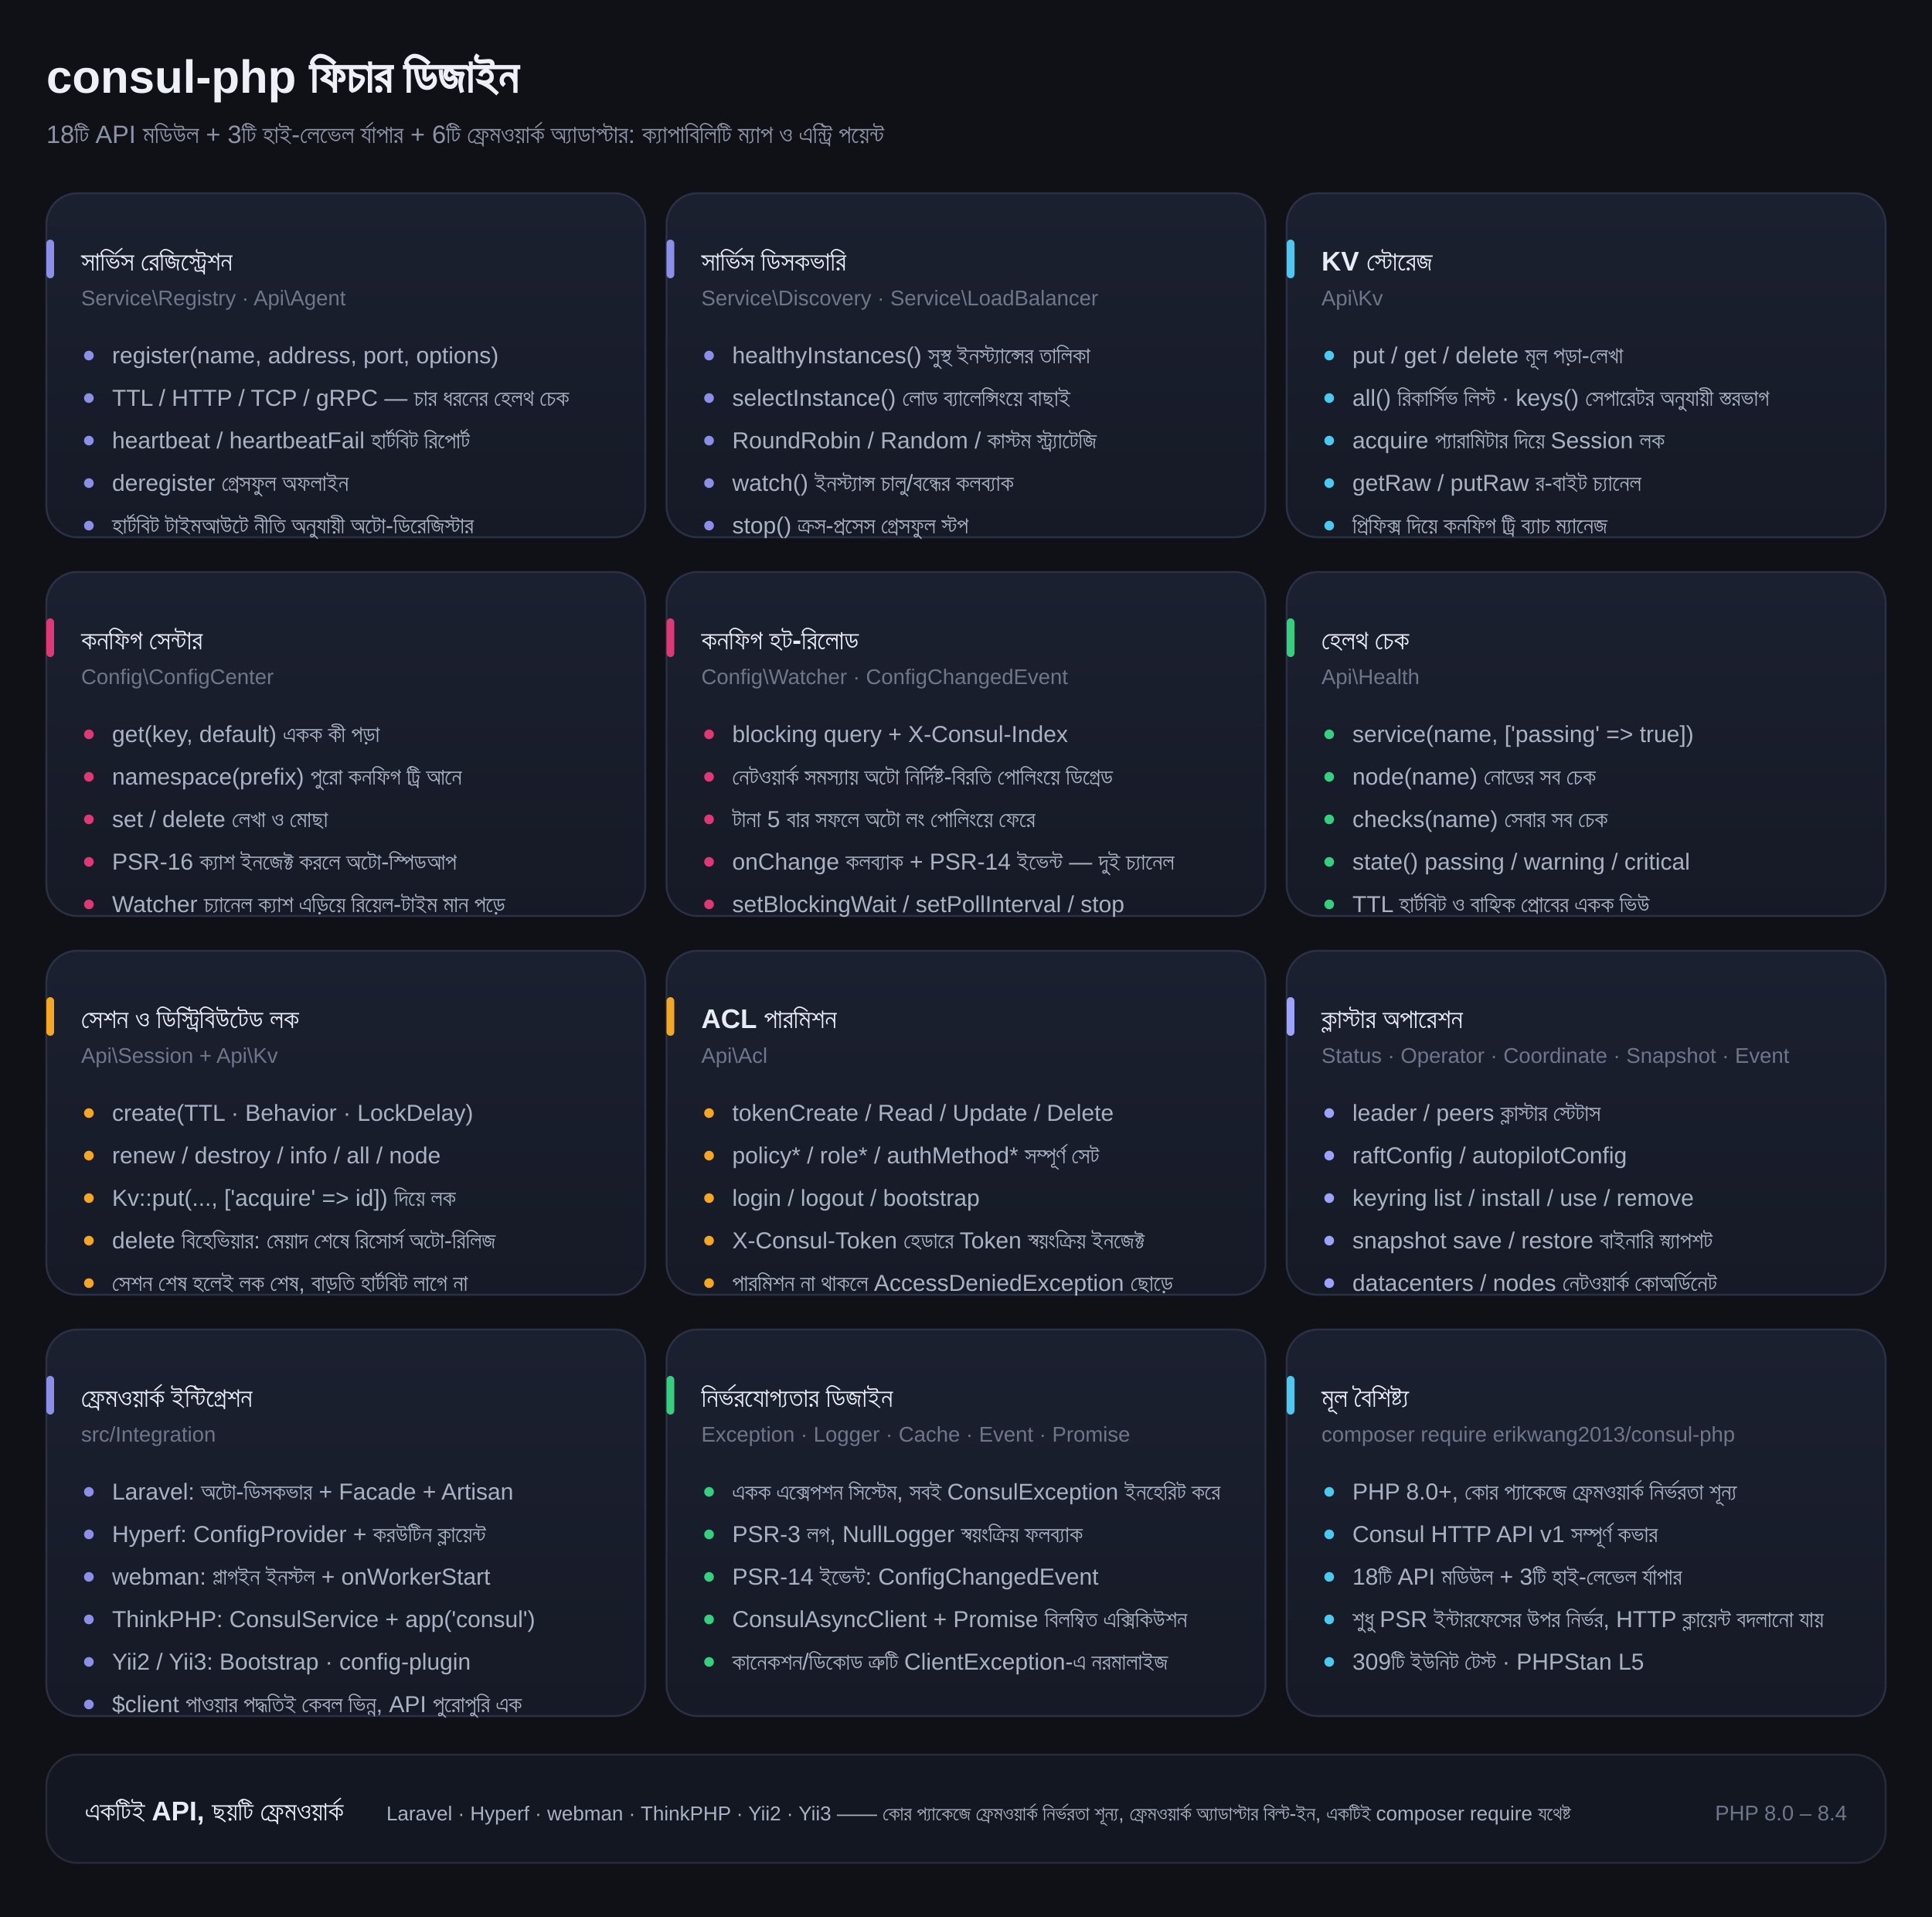
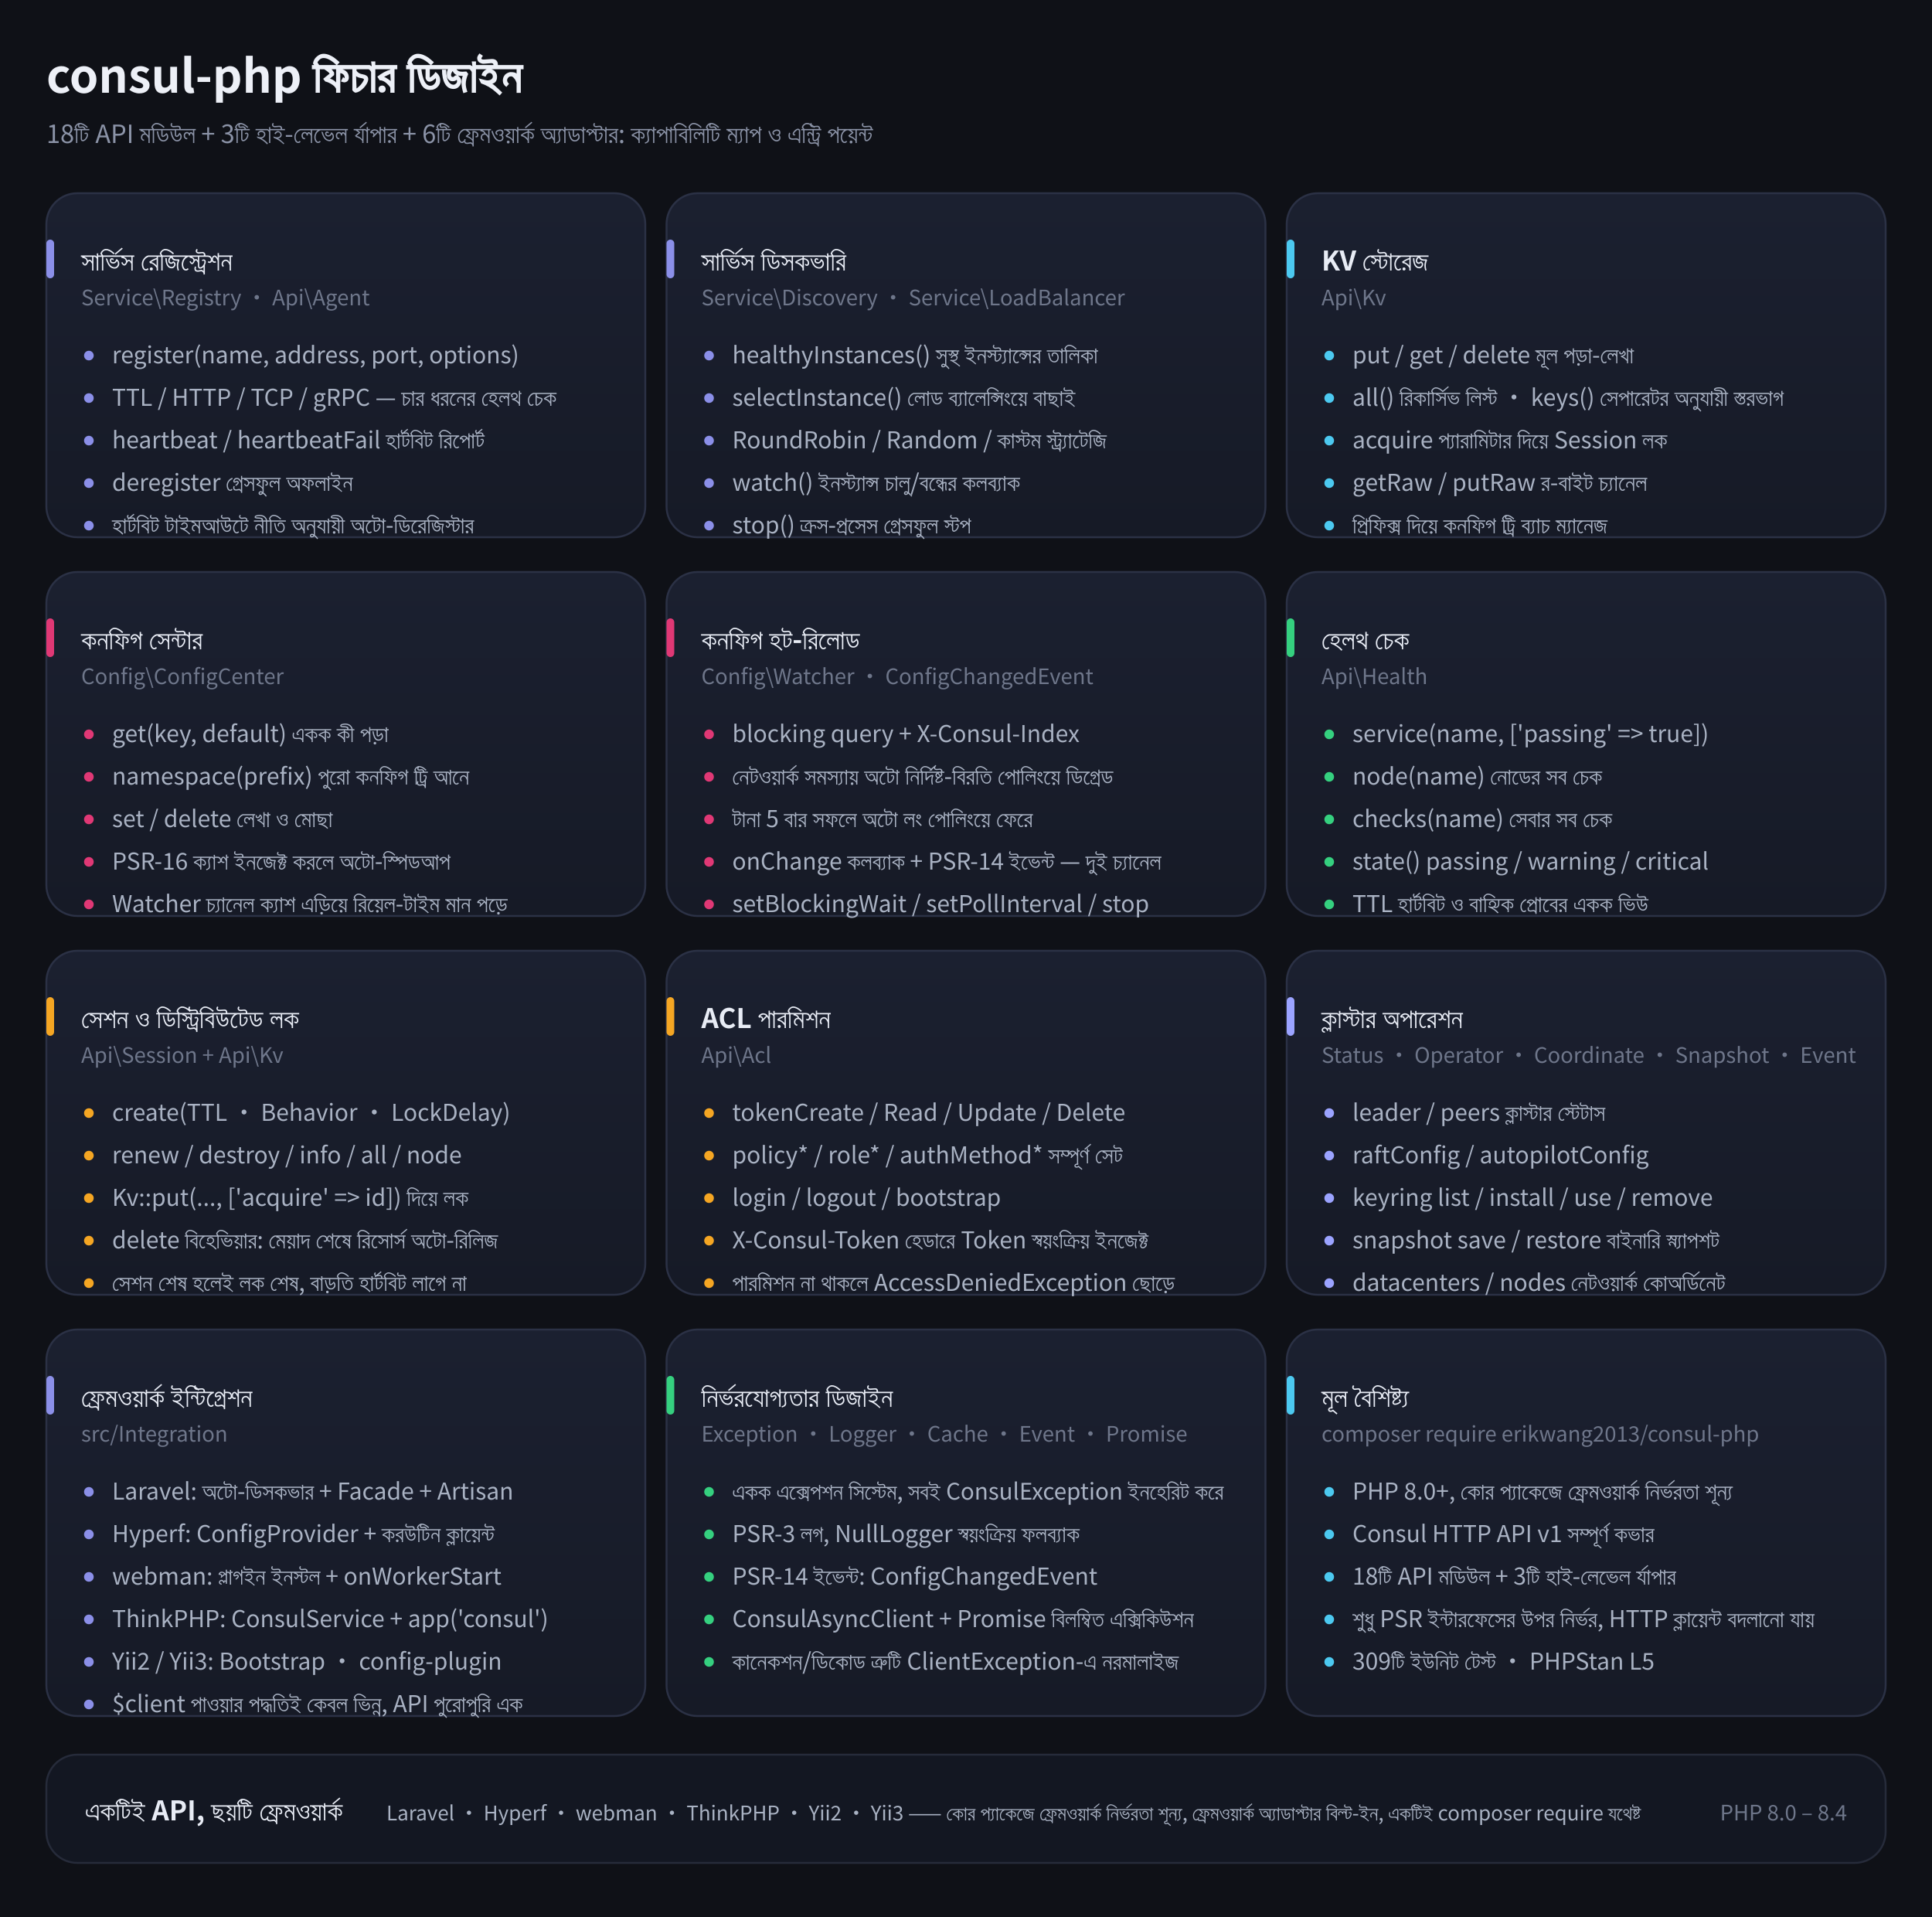
<svg xmlns="http://www.w3.org/2000/svg" width="1000" height="992" viewBox="0 0 1000 992" role="img" aria-label="consul-php ফিচার ডিজাইন চিত্র">
  <style>
-     .t { font-family: -apple-system, BlinkMacSystemFont, "Segoe UI", "Helvetica Neue", Arial, "DejaVu Sans", "Noto Sans SC", "PingFang SC", "Microsoft YaHei", sans-serif; }
+     .t { font-family: "Noto Sans SC", "Noto Sans CJK SC", "Noto Sans", "DejaVu Sans", "Liberation Sans", sans-serif; }
    .h1 { font-size: 24px; font-weight: 700; fill: #EDF0F7; }
    .sub { font-size: 13px; fill: #8B93A7; }
    .ct { font-size: 14px; font-weight: 600; fill: #E8ECF5; }
    .cl { font-size: 12px; fill: #A9B2C3; }
    .capi { font-size: 11px; fill: #6E768A; }
  </style>
  <defs>
    <linearGradient id="card" x1="0" y1="0" x2="0" y2="1">
      <stop offset="0" stop-color="#1B2030" />
      <stop offset="1" stop-color="#161A26" />
    </linearGradient>
  </defs>
  <rect width="1000" height="992" fill="#0F1117" />
  <g class="t">
    <text class="h1" x="24" y="48">consul-php ফিচার ডিজাইন</text>
    <text class="sub" x="24" y="74">18টি API মডিউল + 3টি হাই-লেভেল র্যাপার + 6টি ফ্রেমওয়ার্ক অ্যাডাপ্টার: ক্যাপাবিলিটি ম্যাপ ও এন্ট্রি পয়েন্ট</text>
    <rect x="24" y="100" width="310" height="178" rx="16" fill="url(#card)" stroke="#2B3145" />
    <rect x="24" y="124" width="4" height="20" rx="2" fill="#8B8FE8" />
    <text class="ct" x="42" y="140">সার্ভিস রেজিস্ট্রেশন</text>
    <text class="capi" x="42" y="158">Service\Registry · Api\Agent</text>
    <circle cx="46" cy="184" r="2.5" fill="#8B8FE8" />
    <text class="cl" x="58" y="188">register(name, address, port, options)</text>
    <circle cx="46" cy="206" r="2.5" fill="#8B8FE8" />
    <text class="cl" x="58" y="210">TTL / HTTP / TCP / gRPC — চার ধরনের হেলথ চেক</text>
    <circle cx="46" cy="228" r="2.5" fill="#8B8FE8" />
    <text class="cl" x="58" y="232">heartbeat / heartbeatFail হার্টবিট রিপোর্ট</text>
    <circle cx="46" cy="250" r="2.5" fill="#8B8FE8" />
    <text class="cl" x="58" y="254">deregister গ্রেসফুল অফলাইন</text>
    <circle cx="46" cy="272" r="2.5" fill="#8B8FE8" />
    <text class="cl" x="58" y="276">হার্টবিট টাইমআউটে নীতি অনুযায়ী অটো-ডিরেজিস্টার</text>
    <rect x="345" y="100" width="310" height="178" rx="16" fill="url(#card)" stroke="#2B3145" />
    <rect x="345" y="124" width="4" height="20" rx="2" fill="#8B8FE8" />
    <text class="ct" x="363" y="140">সার্ভিস ডিসকভারি</text>
    <text class="capi" x="363" y="158">Service\Discovery · Service\LoadBalancer</text>
    <circle cx="367" cy="184" r="2.5" fill="#8B8FE8" />
    <text class="cl" x="379" y="188">healthyInstances() সুস্থ ইনস্ট্যান্সের তালিকা</text>
    <circle cx="367" cy="206" r="2.5" fill="#8B8FE8" />
    <text class="cl" x="379" y="210">selectInstance() লোড ব্যালেন্সিংয়ে বাছাই</text>
    <circle cx="367" cy="228" r="2.5" fill="#8B8FE8" />
    <text class="cl" x="379" y="232">RoundRobin / Random / কাস্টম স্ট্র্যাটেজি</text>
    <circle cx="367" cy="250" r="2.5" fill="#8B8FE8" />
    <text class="cl" x="379" y="254">watch() ইনস্ট্যান্স চালু/বন্ধের কলব্যাক</text>
    <circle cx="367" cy="272" r="2.5" fill="#8B8FE8" />
    <text class="cl" x="379" y="276">stop() ক্রস-প্রসেস গ্রেসফুল স্টপ</text>
    <rect x="666" y="100" width="310" height="178" rx="16" fill="url(#card)" stroke="#2B3145" />
    <rect x="666" y="124" width="4" height="20" rx="2" fill="#4CC9F0" />
    <text class="ct" x="684" y="140">KV স্টোরেজ</text>
    <text class="capi" x="684" y="158">Api\Kv</text>
    <circle cx="688" cy="184" r="2.5" fill="#4CC9F0" />
    <text class="cl" x="700" y="188">put / get / delete মূল পড়া-লেখা</text>
    <circle cx="688" cy="206" r="2.5" fill="#4CC9F0" />
    <text class="cl" x="700" y="210">all() রিকার্সিভ লিস্ট · keys() সেপারেটর অনুযায়ী স্তরভাগ</text>
    <circle cx="688" cy="228" r="2.5" fill="#4CC9F0" />
    <text class="cl" x="700" y="232">acquire প্যারামিটার দিয়ে Session লক</text>
    <circle cx="688" cy="250" r="2.5" fill="#4CC9F0" />
    <text class="cl" x="700" y="254">getRaw / putRaw র-বাইট চ্যানেল</text>
    <circle cx="688" cy="272" r="2.5" fill="#4CC9F0" />
    <text class="cl" x="700" y="276">প্রিফিক্স দিয়ে কনফিগ ট্রি ব্যাচ ম্যানেজ</text>
    <rect x="24" y="296" width="310" height="178" rx="16" fill="url(#card)" stroke="#2B3145" />
    <rect x="24" y="320" width="4" height="20" rx="2" fill="#E03875" />
    <text class="ct" x="42" y="336">কনফিগ সেন্টার</text>
    <text class="capi" x="42" y="354">Config\ConfigCenter</text>
    <circle cx="46" cy="380" r="2.5" fill="#E03875" />
    <text class="cl" x="58" y="384">get(key, default) একক কী পড়া</text>
    <circle cx="46" cy="402" r="2.5" fill="#E03875" />
    <text class="cl" x="58" y="406">namespace(prefix) পুরো কনফিগ ট্রি আনে</text>
    <circle cx="46" cy="424" r="2.5" fill="#E03875" />
    <text class="cl" x="58" y="428">set / delete লেখা ও মোছা</text>
    <circle cx="46" cy="446" r="2.5" fill="#E03875" />
    <text class="cl" x="58" y="450">PSR-16 ক্যাশ ইনজেক্ট করলে অটো-স্পিডআপ</text>
    <circle cx="46" cy="468" r="2.5" fill="#E03875" />
    <text class="cl" x="58" y="472">Watcher চ্যানেল ক্যাশ এড়িয়ে রিয়েল-টাইম মান পড়ে</text>
    <rect x="345" y="296" width="310" height="178" rx="16" fill="url(#card)" stroke="#2B3145" />
    <rect x="345" y="320" width="4" height="20" rx="2" fill="#E03875" />
    <text class="ct" x="363" y="336">কনফিগ হট-রিলোড</text>
    <text class="capi" x="363" y="354">Config\Watcher · ConfigChangedEvent</text>
    <circle cx="367" cy="380" r="2.5" fill="#E03875" />
    <text class="cl" x="379" y="384">blocking query + X-Consul-Index</text>
    <circle cx="367" cy="402" r="2.5" fill="#E03875" />
    <text class="cl" x="379" y="406">নেটওয়ার্ক সমস্যায় অটো নির্দিষ্ট-বিরতি পোলিংয়ে ডিগ্রেড</text>
    <circle cx="367" cy="424" r="2.5" fill="#E03875" />
    <text class="cl" x="379" y="428">টানা 5 বার সফলে অটো লং পোলিংয়ে ফেরে</text>
    <circle cx="367" cy="446" r="2.5" fill="#E03875" />
    <text class="cl" x="379" y="450">onChange কলব্যাক + PSR-14 ইভেন্ট — দুই চ্যানেল</text>
    <circle cx="367" cy="468" r="2.5" fill="#E03875" />
    <text class="cl" x="379" y="472">setBlockingWait / setPollInterval / stop</text>
    <rect x="666" y="296" width="310" height="178" rx="16" fill="url(#card)" stroke="#2B3145" />
    <rect x="666" y="320" width="4" height="20" rx="2" fill="#35D07F" />
    <text class="ct" x="684" y="336">হেলথ চেক</text>
    <text class="capi" x="684" y="354">Api\Health</text>
    <circle cx="688" cy="380" r="2.5" fill="#35D07F" />
    <text class="cl" x="700" y="384">service(name, ['passing' =&gt; true])</text>
    <circle cx="688" cy="402" r="2.5" fill="#35D07F" />
    <text class="cl" x="700" y="406">node(name) নোডের সব চেক</text>
    <circle cx="688" cy="424" r="2.5" fill="#35D07F" />
    <text class="cl" x="700" y="428">checks(name) সেবার সব চেক</text>
    <circle cx="688" cy="446" r="2.5" fill="#35D07F" />
    <text class="cl" x="700" y="450">state() passing / warning / critical</text>
    <circle cx="688" cy="468" r="2.5" fill="#35D07F" />
    <text class="cl" x="700" y="472">TTL হার্টবিট ও বাহ্যিক প্রোবের একক ভিউ</text>
    <rect x="24" y="492" width="310" height="178" rx="16" fill="url(#card)" stroke="#2B3145" />
    <rect x="24" y="516" width="4" height="20" rx="2" fill="#F5A623" />
    <text class="ct" x="42" y="532">সেশন ও ডিস্ট্রিবিউটেড লক</text>
    <text class="capi" x="42" y="550">Api\Session + Api\Kv</text>
    <circle cx="46" cy="576" r="2.5" fill="#F5A623" />
    <text class="cl" x="58" y="580">create(TTL · Behavior · LockDelay)</text>
    <circle cx="46" cy="598" r="2.5" fill="#F5A623" />
    <text class="cl" x="58" y="602">renew / destroy / info / all / node</text>
    <circle cx="46" cy="620" r="2.5" fill="#F5A623" />
    <text class="cl" x="58" y="624">Kv::put(..., ['acquire' =&gt; id]) দিয়ে লক</text>
    <circle cx="46" cy="642" r="2.5" fill="#F5A623" />
    <text class="cl" x="58" y="646">delete বিহেভিয়ার: মেয়াদ শেষে রিসোর্স অটো-রিলিজ</text>
    <circle cx="46" cy="664" r="2.5" fill="#F5A623" />
    <text class="cl" x="58" y="668">সেশন শেষ হলেই লক শেষ, বাড়তি হার্টবিট লাগে না</text>
    <rect x="345" y="492" width="310" height="178" rx="16" fill="url(#card)" stroke="#2B3145" />
    <rect x="345" y="516" width="4" height="20" rx="2" fill="#F5A623" />
    <text class="ct" x="363" y="532">ACL পারমিশন</text>
    <text class="capi" x="363" y="550">Api\Acl</text>
    <circle cx="367" cy="576" r="2.5" fill="#F5A623" />
    <text class="cl" x="379" y="580">tokenCreate / Read / Update / Delete</text>
    <circle cx="367" cy="598" r="2.5" fill="#F5A623" />
    <text class="cl" x="379" y="602">policy* / role* / authMethod* সম্পূর্ণ সেট</text>
    <circle cx="367" cy="620" r="2.5" fill="#F5A623" />
    <text class="cl" x="379" y="624">login / logout / bootstrap</text>
    <circle cx="367" cy="642" r="2.5" fill="#F5A623" />
    <text class="cl" x="379" y="646">X-Consul-Token হেডারে Token স্বয়ংক্রিয় ইনজেক্ট</text>
    <circle cx="367" cy="664" r="2.5" fill="#F5A623" />
    <text class="cl" x="379" y="668">পারমিশন না থাকলে AccessDeniedException ছোড়ে</text>
    <rect x="666" y="492" width="310" height="178" rx="16" fill="url(#card)" stroke="#2B3145" />
    <rect x="666" y="516" width="4" height="20" rx="2" fill="#9BA3FF" />
    <text class="ct" x="684" y="532">ক্লাস্টার অপারেশন</text>
    <text class="capi" x="684" y="550">Status · Operator · Coordinate · Snapshot · Event</text>
    <circle cx="688" cy="576" r="2.5" fill="#9BA3FF" />
    <text class="cl" x="700" y="580">leader / peers ক্লাস্টার স্টেটাস</text>
    <circle cx="688" cy="598" r="2.5" fill="#9BA3FF" />
    <text class="cl" x="700" y="602">raftConfig / autopilotConfig</text>
    <circle cx="688" cy="620" r="2.5" fill="#9BA3FF" />
    <text class="cl" x="700" y="624">keyring list / install / use / remove</text>
    <circle cx="688" cy="642" r="2.5" fill="#9BA3FF" />
    <text class="cl" x="700" y="646">snapshot save / restore বাইনারি স্ন্যাপশট</text>
    <circle cx="688" cy="664" r="2.5" fill="#9BA3FF" />
    <text class="cl" x="700" y="668">datacenters / nodes নেটওয়ার্ক কোঅর্ডিনেট</text>
    <rect x="24" y="688" width="310" height="200" rx="16" fill="url(#card)" stroke="#2B3145" />
    <rect x="24" y="712" width="4" height="20" rx="2" fill="#8B8FE8" />
    <text class="ct" x="42" y="728">ফ্রেমওয়ার্ক ইন্টিগ্রেশন</text>
    <text class="capi" x="42" y="746">src/Integration</text>
    <circle cx="46" cy="772" r="2.5" fill="#8B8FE8" />
    <text class="cl" x="58" y="776">Laravel: অটো-ডিসকভার + Facade + Artisan</text>
    <circle cx="46" cy="794" r="2.5" fill="#8B8FE8" />
    <text class="cl" x="58" y="798">Hyperf: ConfigProvider + করউটিন ক্লায়েন্ট</text>
    <circle cx="46" cy="816" r="2.5" fill="#8B8FE8" />
    <text class="cl" x="58" y="820">webman: প্লাগইন ইনস্টল + onWorkerStart</text>
    <circle cx="46" cy="838" r="2.5" fill="#8B8FE8" />
    <text class="cl" x="58" y="842">ThinkPHP: ConsulService + app('consul')</text>
    <circle cx="46" cy="860" r="2.5" fill="#8B8FE8" />
    <text class="cl" x="58" y="864">Yii2 / Yii3: Bootstrap · config-plugin</text>
    <circle cx="46" cy="882" r="2.5" fill="#8B8FE8" />
    <text class="cl" x="58" y="886">$client পাওয়ার পদ্ধতিই কেবল ভিন্ন, API পুরোপুরি এক</text>
    <rect x="345" y="688" width="310" height="200" rx="16" fill="url(#card)" stroke="#2B3145" />
    <rect x="345" y="712" width="4" height="20" rx="2" fill="#35D07F" />
    <text class="ct" x="363" y="728">নির্ভরযোগ্যতার ডিজাইন</text>
    <text class="capi" x="363" y="746">Exception · Logger · Cache · Event · Promise</text>
    <circle cx="367" cy="772" r="2.5" fill="#35D07F" />
    <text class="cl" x="379" y="776" style="font-size:11.8px">একক এক্সেপশন সিস্টেম, সবই ConsulException ইনহেরিট করে</text>
    <circle cx="367" cy="794" r="2.5" fill="#35D07F" />
    <text class="cl" x="379" y="798">PSR-3 লগ, NullLogger স্বয়ংক্রিয় ফলব্যাক</text>
    <circle cx="367" cy="816" r="2.5" fill="#35D07F" />
    <text class="cl" x="379" y="820">PSR-14 ইভেন্ট: ConfigChangedEvent</text>
    <circle cx="367" cy="838" r="2.5" fill="#35D07F" />
    <text class="cl" x="379" y="842">ConsulAsyncClient + Promise বিলম্বিত এক্সিকিউশন</text>
    <circle cx="367" cy="860" r="2.5" fill="#35D07F" />
    <text class="cl" x="379" y="864">কানেকশন/ডিকোড ত্রুটি ClientException-এ নরমালাইজ</text>
    <rect x="666" y="688" width="310" height="200" rx="16" fill="url(#card)" stroke="#2B3145" />
    <rect x="666" y="712" width="4" height="20" rx="2" fill="#4CC9F0" />
    <text class="ct" x="684" y="728">মূল বৈশিষ্ট্য</text>
    <text class="capi" x="684" y="746">composer require erikwang2013/consul-php</text>
    <circle cx="688" cy="772" r="2.5" fill="#4CC9F0" />
    <text class="cl" x="700" y="776">PHP 8.0+, কোর প্যাকেজে ফ্রেমওয়ার্ক নির্ভরতা শূন্য</text>
    <circle cx="688" cy="794" r="2.5" fill="#4CC9F0" />
    <text class="cl" x="700" y="798">Consul HTTP API v1 সম্পূর্ণ কভার</text>
    <circle cx="688" cy="816" r="2.5" fill="#4CC9F0" />
    <text class="cl" x="700" y="820">18টি API মডিউল + 3টি হাই-লেভেল র্যাপার</text>
    <circle cx="688" cy="838" r="2.5" fill="#4CC9F0" />
    <text class="cl" x="700" y="842">শুধু PSR ইন্টারফেসের উপর নির্ভর, HTTP ক্লায়েন্ট বদলানো যায়</text>
    <circle cx="688" cy="860" r="2.5" fill="#4CC9F0" />
    <text class="cl" x="700" y="864">309টি ইউনিট টেস্ট · PHPStan L5</text>
    <rect x="24" y="908" width="952" height="56" rx="16" fill="#131722" stroke="#262B3A" />
    <text class="ct" x="44" y="942">একটিই API, ছয়টি ফ্রেমওয়ার্ক</text>
    <text class="cl" x="200" y="942" style="font-size:10.4px">Laravel · Hyperf · webman · ThinkPHP · Yii2 · Yii3 —— কোর প্যাকেজে ফ্রেমওয়ার্ক নির্ভরতা শূন্য, ফ্রেমওয়ার্ক অ্যাডাপ্টার বিল্ট-ইন, একটিই composer require যথেষ্ট</text>
    <text class="capi" x="956" y="942" text-anchor="end">PHP 8.0 – 8.4</text>
  </g>
</svg>
